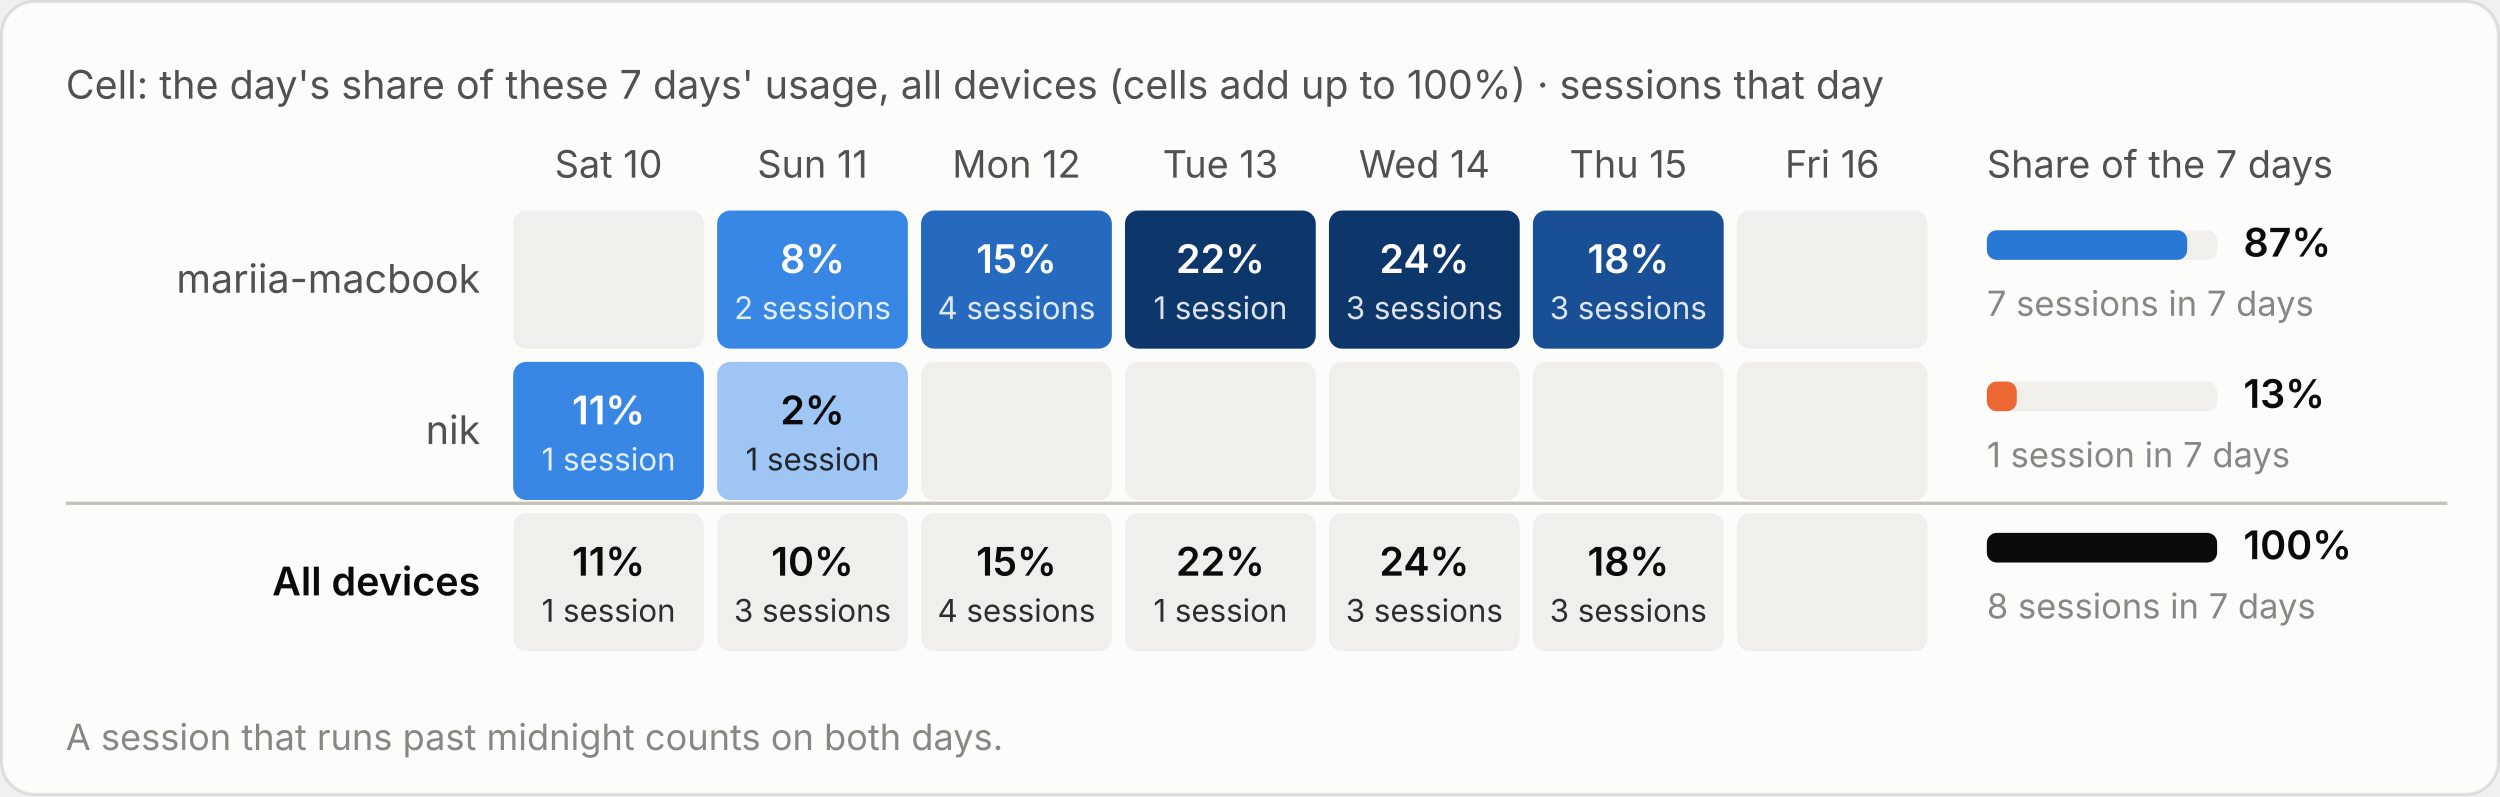
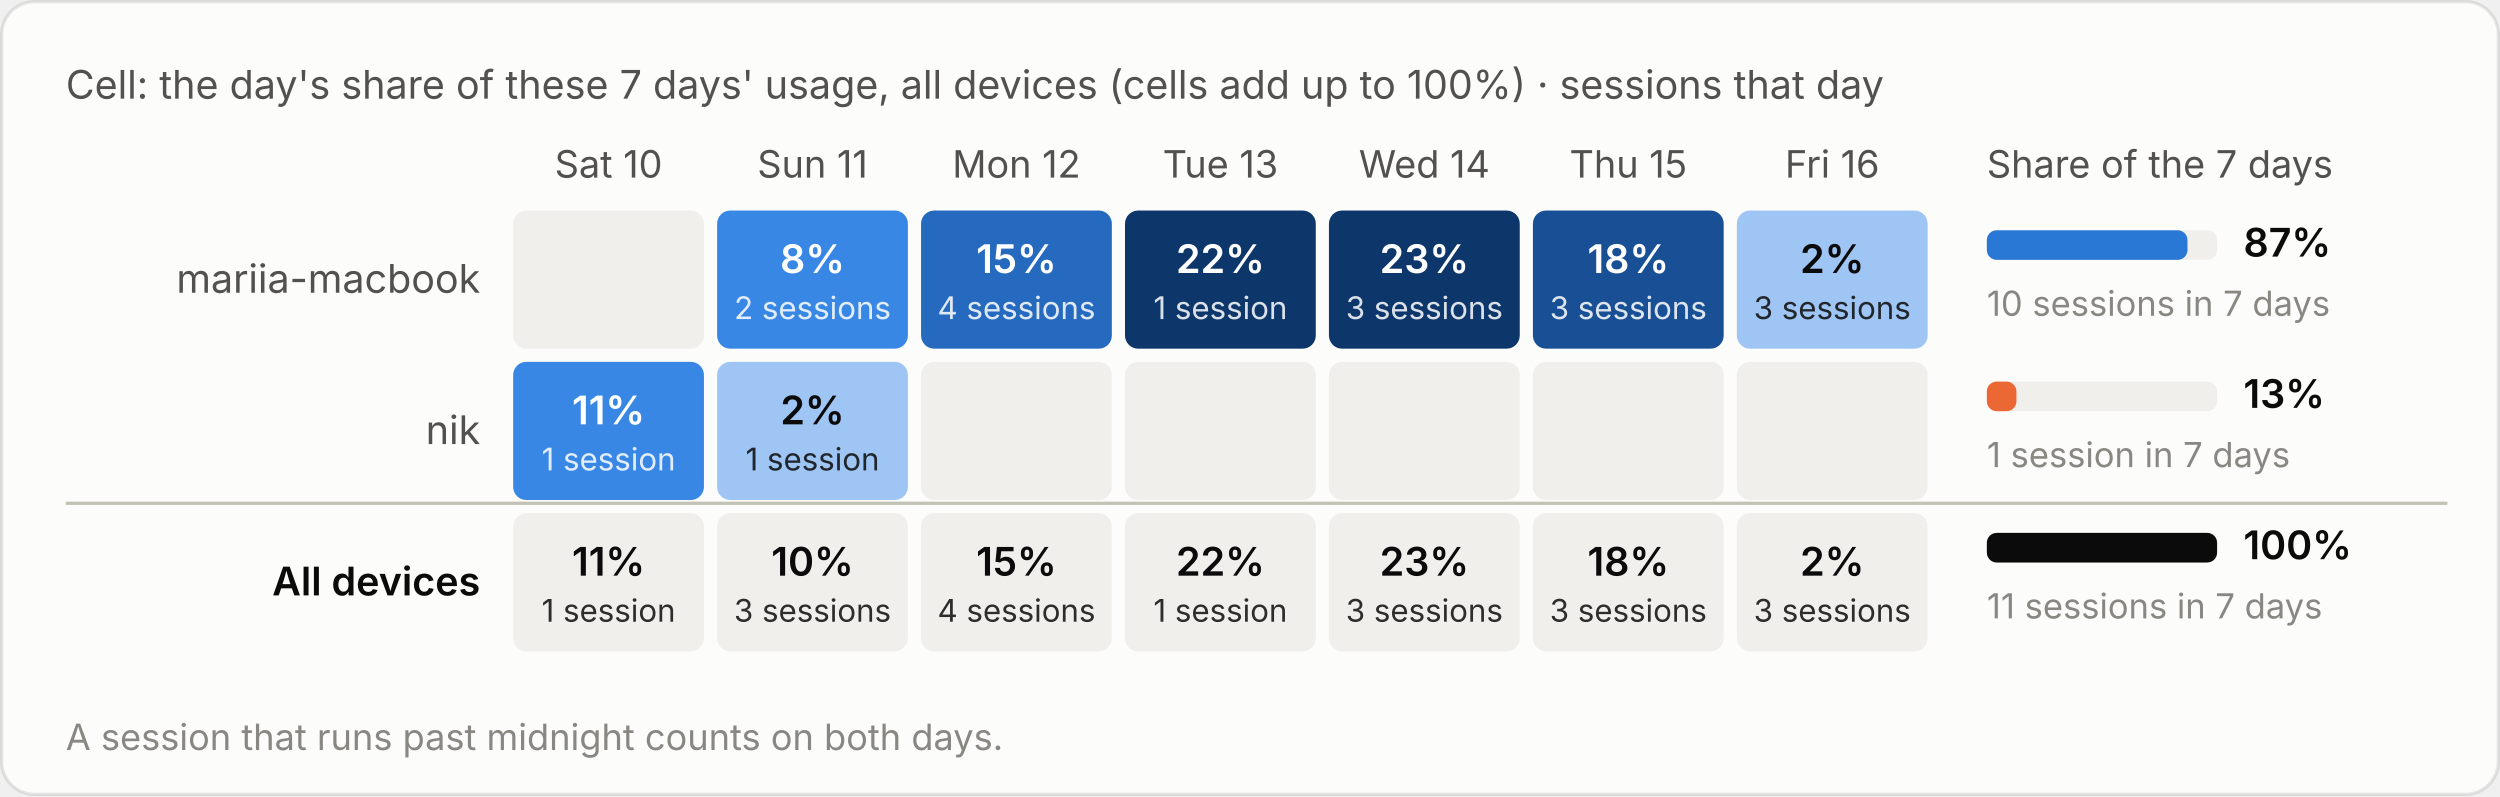
<svg xmlns="http://www.w3.org/2000/svg" viewBox="0 0 760 242" width="760" height="242" role="img" aria-label="Cell: the day's share of these 7 days' usage, all devices (cells add up to 100%) · sessions that day">
  <style>text{font-family:system-ui,-apple-system,"Segoe UI",sans-serif;font-variant-numeric:tabular-nums}.bg{fill:#fcfcfb;stroke:rgba(11,11,11,.10)}.tp{fill:#0b0b0b}.ts{fill:#52514e}.tm{fill:#898781}.grid{stroke:#e1e0d9;stroke-width:1}.base{stroke:#c3c2b7;stroke-width:1}.so{fill:#b5b3ad}.lo{stroke:#b5b3ad}.qe{fill:#f0efec}.ring{stroke:#fcfcfb}.area{fill-opacity:.1}.s0{fill:#2a78d6}.l0{stroke:#2a78d6}.s1{fill:#eb6834}.l1{stroke:#eb6834}.s2{fill:#1baf7a}.l2{stroke:#1baf7a}.s3{fill:#eda100}.l3{stroke:#eda100}.s4{fill:#e87ba4}.l4{stroke:#e87ba4}.s5{fill:#008300}.l5{stroke:#008300}.s6{fill:#4a3aa7}.l6{stroke:#4a3aa7}.s7{fill:#e34948}.l7{stroke:#e34948}.q0{fill:#cde2fb}.q1{fill:#9ec5f4}.q2{fill:#6da7ec}.q3{fill:#3987e5}.q4{fill:#256abf}.q5{fill:#184f95}.q6{fill:#0d366b}.r0{fill:#f8d4d4}.r1{fill:#ec8f8f}.r2{fill:#c42f2f}.a0{fill:#fbe3e3}.a1{fill:#f5b8b8}.a2{fill:#ec8f8f}.a3{fill:#d65252}.a4{fill:#a82525}.tq0{fill:#0b0b0b}.tq1{fill:#0b0b0b}.tq2{fill:#0b0b0b}.tq3{fill:#ffffff}.tq4{fill:#ffffff}.tq5{fill:#ffffff}.tq6{fill:#ffffff}.tr0{fill:#0b0b0b}.tr1{fill:#0b0b0b}.tr2{fill:#ffffff}.ta0{fill:#0b0b0b}.ta1{fill:#0b0b0b}.ta2{fill:#0b0b0b}.ta3{fill:#ffffff}.ta4{fill:#ffffff}.tw{fill:#ffffff}@media (prefers-color-scheme:dark){.bg{fill:#1a1a19;stroke:rgba(255,255,255,.10)}.tp{fill:#fff}.ts{fill:#c3c2b7}.tm{fill:#898781}.grid{stroke:#2c2c2a}.base{stroke:#383835}.so{fill:#5c5b57}.lo{stroke:#5c5b57}.qe{fill:#262624}.ring{stroke:#1a1a19}.s0{fill:#3987e5}.l0{stroke:#3987e5}.s1{fill:#d95926}.l1{stroke:#d95926}.s2{fill:#199e70}.l2{stroke:#199e70}.s3{fill:#c98500}.l3{stroke:#c98500}.s4{fill:#d55181}.l4{stroke:#d55181}.s5{fill:#008300}.l5{stroke:#008300}.s6{fill:#9085e9}.l6{stroke:#9085e9}.s7{fill:#e66767}.l7{stroke:#e66767}.q0{fill:#16263a}.q1{fill:#123a66}.q2{fill:#184f95}.q3{fill:#256abf}.q4{fill:#3987e5}.q5{fill:#6da7ec}.q6{fill:#b7d3f6}.r0{fill:#4a2023}.r1{fill:#8c2c2f}.r2{fill:#e25555}.a0{fill:#3a1a1c}.a1{fill:#5e2427}.a2{fill:#8c2c2f}.a3{fill:#c43c3f}.a4{fill:#f07070}.tq0{fill:#ffffff}.tq1{fill:#ffffff}.tq2{fill:#ffffff}.tq3{fill:#ffffff}.tq4{fill:#ffffff}.tq5{fill:#0b0b0b}.tq6{fill:#0b0b0b}.tr0{fill:#ffffff}.tr1{fill:#ffffff}.tr2{fill:#ffffff}.ta0{fill:#ffffff}.ta1{fill:#ffffff}.ta2{fill:#ffffff}.ta3{fill:#ffffff}.ta4{fill:#0b0b0b}.tw{fill:#ffffff}}</style>
  <rect class="bg" x=".5" y=".5" width="759" height="241" rx="10" />
  <text class="ts" x="20" y="30" font-size="12">Cell: the day's share of these 7 days' usage, all devices (cells add up to 100%) · sessions that day</text>
  <g transform="translate(0,-20)">
    <text class="ts" x="185.0" y="74" font-size="11.5" text-anchor="middle">Sat 10</text>
    <text class="ts" x="247.0" y="74" font-size="11.5" text-anchor="middle">Sun 11</text>
    <text class="ts" x="309.0" y="74" font-size="11.5" text-anchor="middle">Mon 12</text>
    <text class="ts" x="371.0" y="74" font-size="11.5" text-anchor="middle">Tue 13</text>
    <text class="ts" x="433.0" y="74" font-size="11.5" text-anchor="middle">Wed 14</text>
    <text class="ts" x="495.0" y="74" font-size="11.5" text-anchor="middle">Thu 15</text>
    <text class="ts" x="557.0" y="74" font-size="11.5" text-anchor="middle">Fri 16</text>
    <text class="ts" x="604" y="74" font-size="11.5">Share of the 7 days</text>
    <text class="ts" x="146" y="109.0" font-size="12" text-anchor="end">mariia-macbook</text>
    <rect class="qe" x="156.0" y="84" width="58" height="42" rx="4" />
    <rect class="q3" x="218.0" y="84" width="58" height="42" rx="4" />
    <text class="tq3" x="247.0" y="103.0" font-size="12" font-weight="600" text-anchor="middle">8%</text>
    <text class="tq3" x="247.0" y="117.0" font-size="9.5" text-anchor="middle" opacity=".85">2 sessions</text>
    <rect class="q4" x="280.0" y="84" width="58" height="42" rx="4" />
    <text class="tq4" x="309.0" y="103.0" font-size="12" font-weight="600" text-anchor="middle">15%</text>
    <text class="tq4" x="309.0" y="117.0" font-size="9.5" text-anchor="middle" opacity=".85">4 sessions</text>
    <rect class="q6" x="342.0" y="84" width="58" height="42" rx="4" />
    <text class="tq6" x="371.0" y="103.0" font-size="12" font-weight="600" text-anchor="middle">22%</text>
    <text class="tq6" x="371.0" y="117.0" font-size="9.5" text-anchor="middle" opacity=".85">1 session</text>
    <rect class="q6" x="404.0" y="84" width="58" height="42" rx="4" />
-     <text class="tq6" x="433.0" y="103.0" font-size="12" font-weight="600" text-anchor="middle">24%</text>
+     <text class="tq6" x="433.0" y="103.0" font-size="12" font-weight="600" text-anchor="middle">23%</text>
    <text class="tq6" x="433.0" y="117.0" font-size="9.5" text-anchor="middle" opacity=".85">3 sessions</text>
    <rect class="q5" x="466.0" y="84" width="58" height="42" rx="4" />
    <text class="tq5" x="495.0" y="103.0" font-size="12" font-weight="600" text-anchor="middle">18%</text>
    <text class="tq5" x="495.0" y="117.0" font-size="9.5" text-anchor="middle" opacity=".85">3 sessions</text>
-     <rect class="qe" x="528.0" y="84" width="58" height="42" rx="4" />
+     <rect class="q1" x="528.0" y="84" width="58" height="42" rx="4" />
+     <text class="tq1" x="557.0" y="103.0" font-size="12" font-weight="600" text-anchor="middle">2%</text>
+     <text class="tq1" x="557.0" y="117.0" font-size="9.5" text-anchor="middle" opacity=".85">3 sessions</text>
    <rect class="qe" x="604" y="90.0" width="70" height="9" rx="3" />
-     <rect class="s0" x="604" y="90.0" width="60.9" height="9" rx="3" />
+     <rect class="s0" x="604" y="90.0" width="61.0" height="9" rx="3" />
    <text class="tp" x="682" y="98.0" font-size="12" font-weight="600">87%</text>
-     <text class="tm" x="604" y="116.0" font-size="10.5">7 sessions in 7 days</text>
+     <text class="tm" x="604" y="116.0" font-size="10.5">10 sessions in 7 days</text>
    <text class="ts" x="146" y="155.0" font-size="12" text-anchor="end">nik</text>
    <rect class="q3" x="156.0" y="130" width="58" height="42" rx="4" />
    <text class="tq3" x="185.0" y="149.0" font-size="12" font-weight="600" text-anchor="middle">11%</text>
    <text class="tq3" x="185.0" y="163.0" font-size="9.5" text-anchor="middle" opacity=".85">1 session</text>
    <rect class="q1" x="218.0" y="130" width="58" height="42" rx="4" />
    <text class="tq1" x="247.0" y="149.0" font-size="12" font-weight="600" text-anchor="middle">2%</text>
    <text class="tq1" x="247.0" y="163.0" font-size="9.5" text-anchor="middle" opacity=".85">1 session</text>
    <rect class="qe" x="280.0" y="130" width="58" height="42" rx="4" />
    <rect class="qe" x="342.0" y="130" width="58" height="42" rx="4" />
    <rect class="qe" x="404.0" y="130" width="58" height="42" rx="4" />
    <rect class="qe" x="466.0" y="130" width="58" height="42" rx="4" />
    <rect class="qe" x="528.0" y="130" width="58" height="42" rx="4" />
    <rect class="qe" x="604" y="136.0" width="70" height="9" rx="3" />
-     <rect class="s1" x="604" y="136.0" width="9.1" height="9" rx="3" />
+     <rect class="s1" x="604" y="136.0" width="9.0" height="9" rx="3" />
    <text class="tp" x="682" y="144.0" font-size="12" font-weight="600">13%</text>
    <text class="tm" x="604" y="162.0" font-size="10.5">1 session in 7 days</text>
    <line class="base" x1="20" x2="744" y1="173" y2="173" />
    <text class="tp" x="146" y="201.0" font-size="12" text-anchor="end" font-weight="600">All devices</text>
    <rect class="qe" x="156.0" y="176" width="58" height="42" rx="4" />
    <text class="tp" x="185.0" y="195.0" font-size="12" font-weight="600" text-anchor="middle">11%</text>
    <text class="tp" x="185.0" y="209.0" font-size="9.5" text-anchor="middle" opacity=".85">1 session</text>
    <rect class="qe" x="218.0" y="176" width="58" height="42" rx="4" />
    <text class="tp" x="247.0" y="195.0" font-size="12" font-weight="600" text-anchor="middle">10%</text>
    <text class="tp" x="247.0" y="209.0" font-size="9.5" text-anchor="middle" opacity=".85">3 sessions</text>
    <rect class="qe" x="280.0" y="176" width="58" height="42" rx="4" />
    <text class="tp" x="309.0" y="195.0" font-size="12" font-weight="600" text-anchor="middle">15%</text>
    <text class="tp" x="309.0" y="209.0" font-size="9.5" text-anchor="middle" opacity=".85">4 sessions</text>
    <rect class="qe" x="342.0" y="176" width="58" height="42" rx="4" />
    <text class="tp" x="371.0" y="195.0" font-size="12" font-weight="600" text-anchor="middle">22%</text>
    <text class="tp" x="371.0" y="209.0" font-size="9.5" text-anchor="middle" opacity=".85">1 session</text>
    <rect class="qe" x="404.0" y="176" width="58" height="42" rx="4" />
-     <text class="tp" x="433.0" y="195.0" font-size="12" font-weight="600" text-anchor="middle">24%</text>
+     <text class="tp" x="433.0" y="195.0" font-size="12" font-weight="600" text-anchor="middle">23%</text>
    <text class="tp" x="433.0" y="209.0" font-size="9.5" text-anchor="middle" opacity=".85">3 sessions</text>
    <rect class="qe" x="466.0" y="176" width="58" height="42" rx="4" />
    <text class="tp" x="495.0" y="195.0" font-size="12" font-weight="600" text-anchor="middle">18%</text>
    <text class="tp" x="495.0" y="209.0" font-size="9.5" text-anchor="middle" opacity=".85">3 sessions</text>
    <rect class="qe" x="528.0" y="176" width="58" height="42" rx="4" />
+     <text class="tp" x="557.0" y="195.0" font-size="12" font-weight="600" text-anchor="middle">2%</text>
+     <text class="tp" x="557.0" y="209.0" font-size="9.5" text-anchor="middle" opacity=".85">3 sessions</text>
    <rect class="qe" x="604" y="182.0" width="70" height="9" rx="3" />
    <rect class="tp" x="604" y="182.0" width="70.0" height="9" rx="3" />
    <text class="tp" x="682" y="190.0" font-size="12" font-weight="600">100%</text>
-     <text class="tm" x="604" y="208.0" font-size="10.5">8 sessions in 7 days</text>
+     <text class="tm" x="604" y="208.0" font-size="10.5">11 sessions in 7 days</text>
    <text class="tm" x="20" y="248" font-size="11">A session that runs past midnight counts on both days.</text>
  </g>
</svg>
